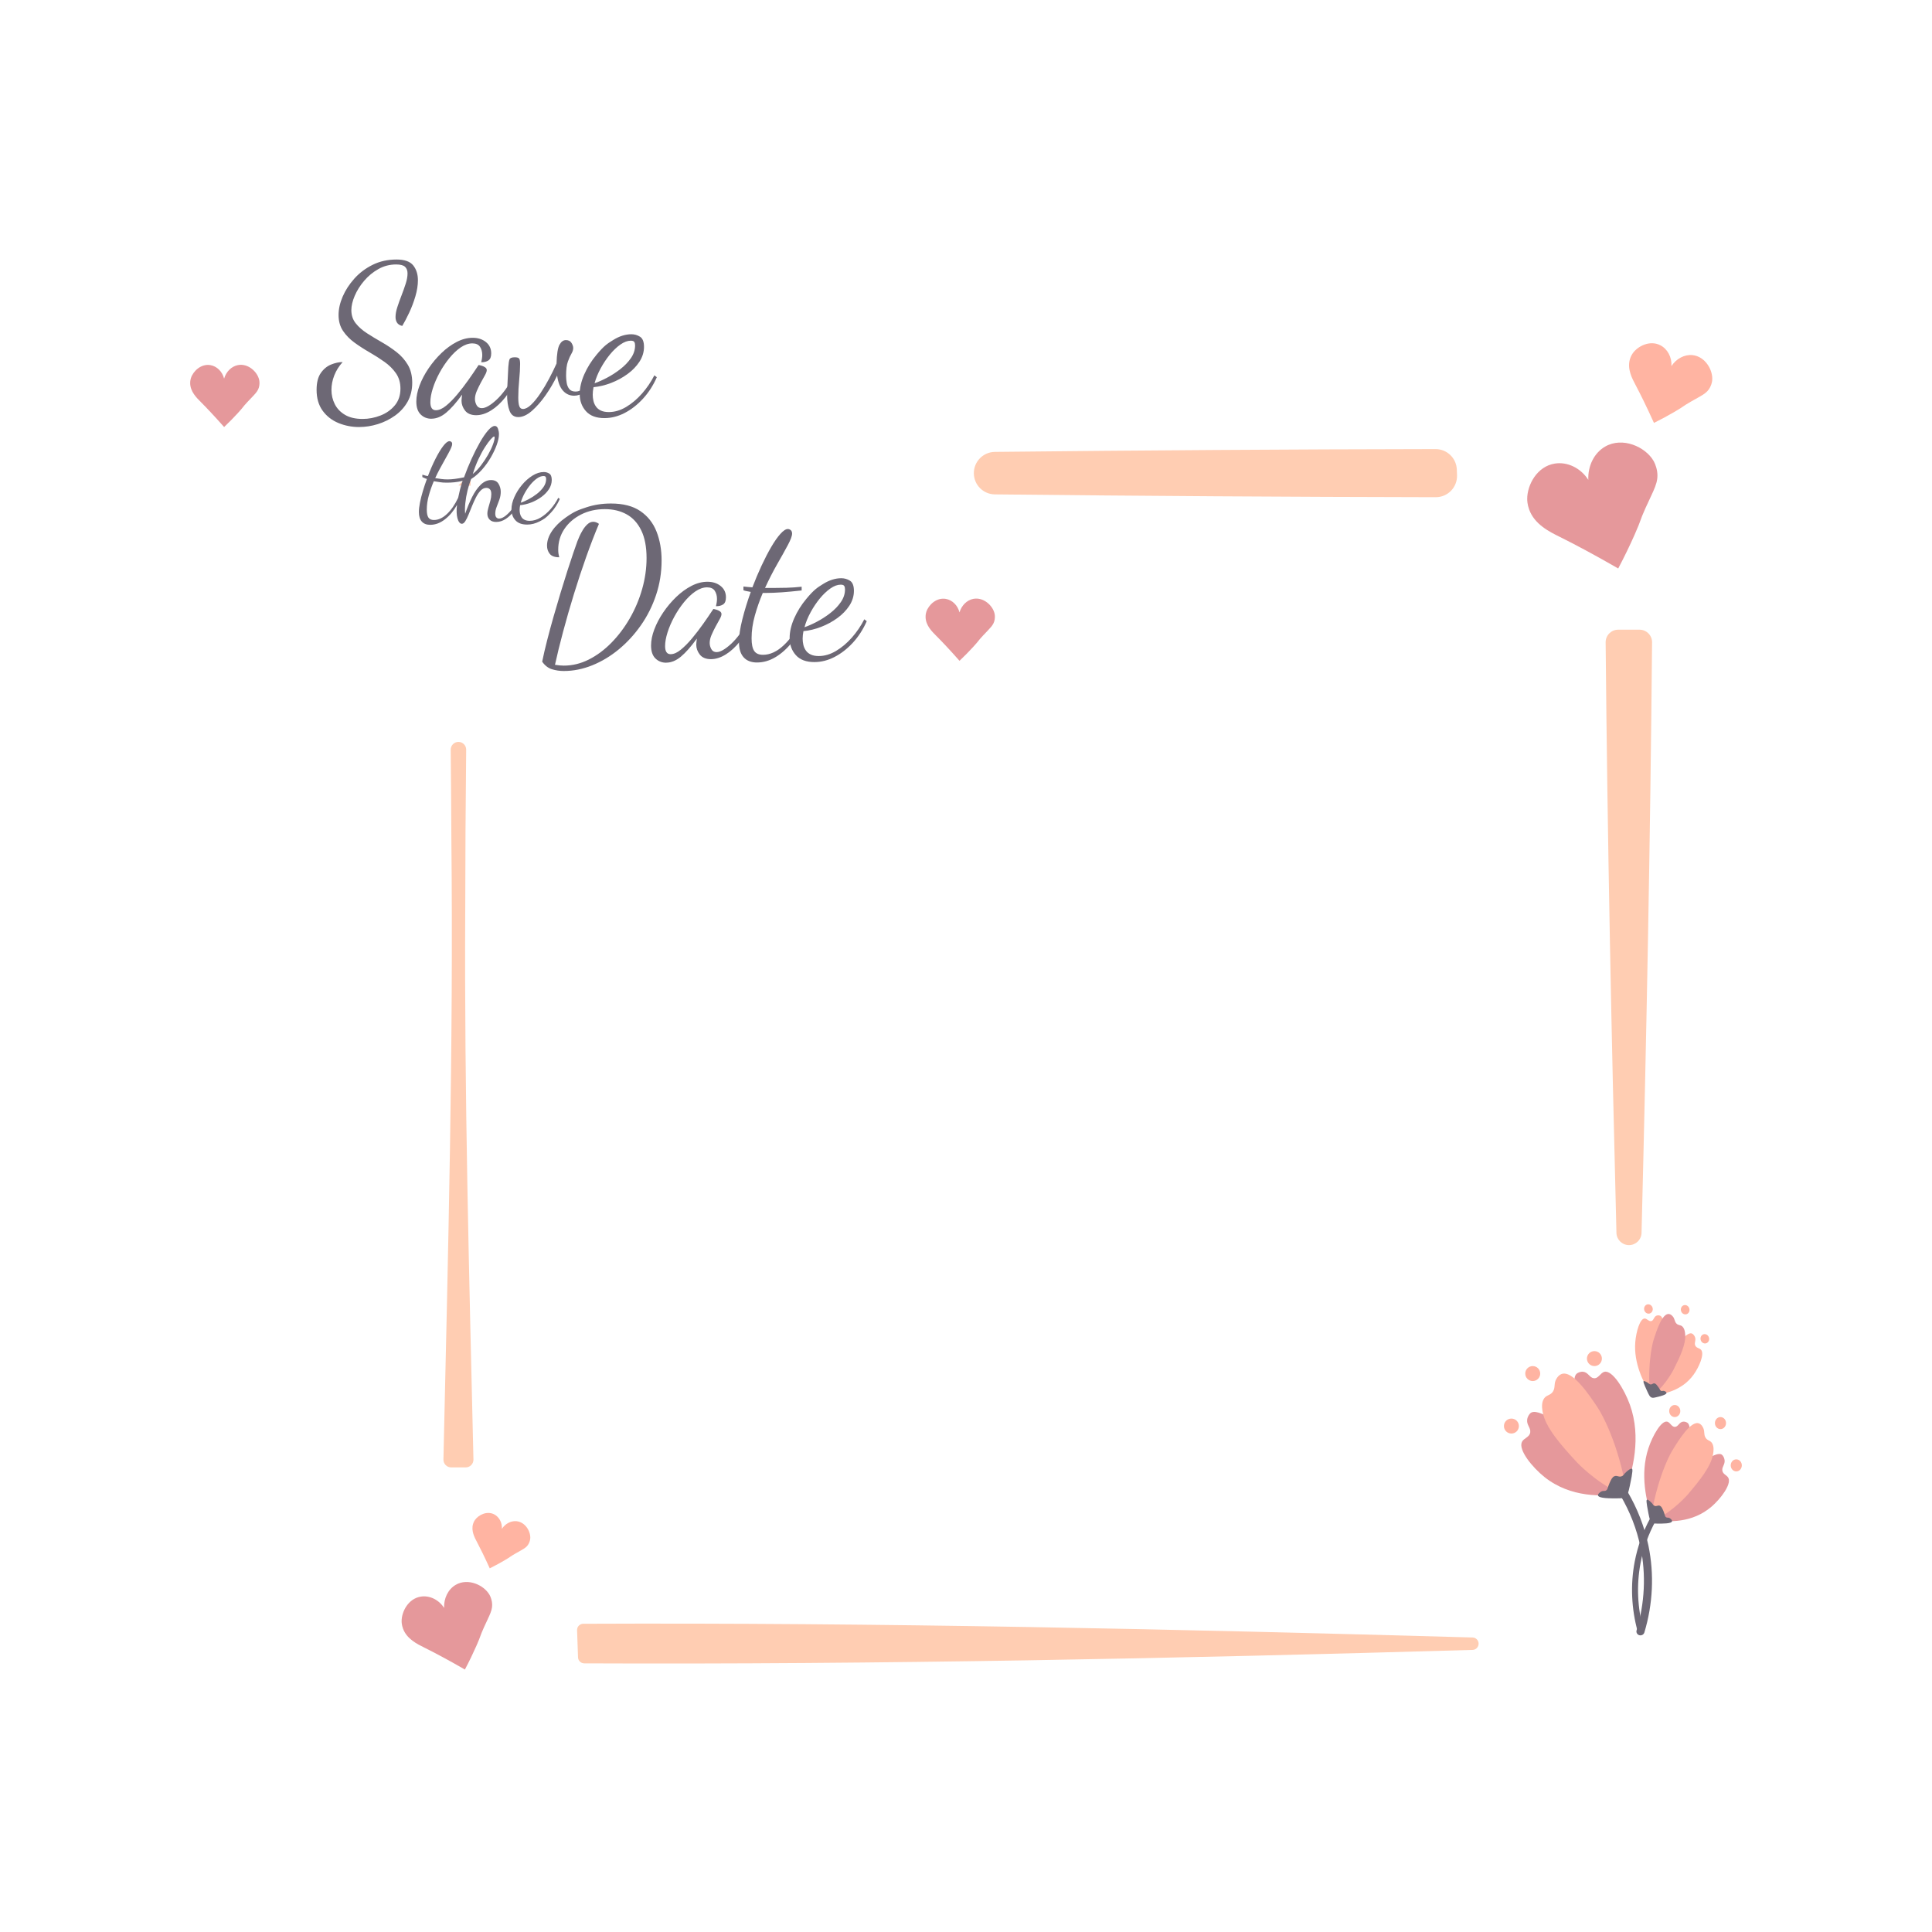
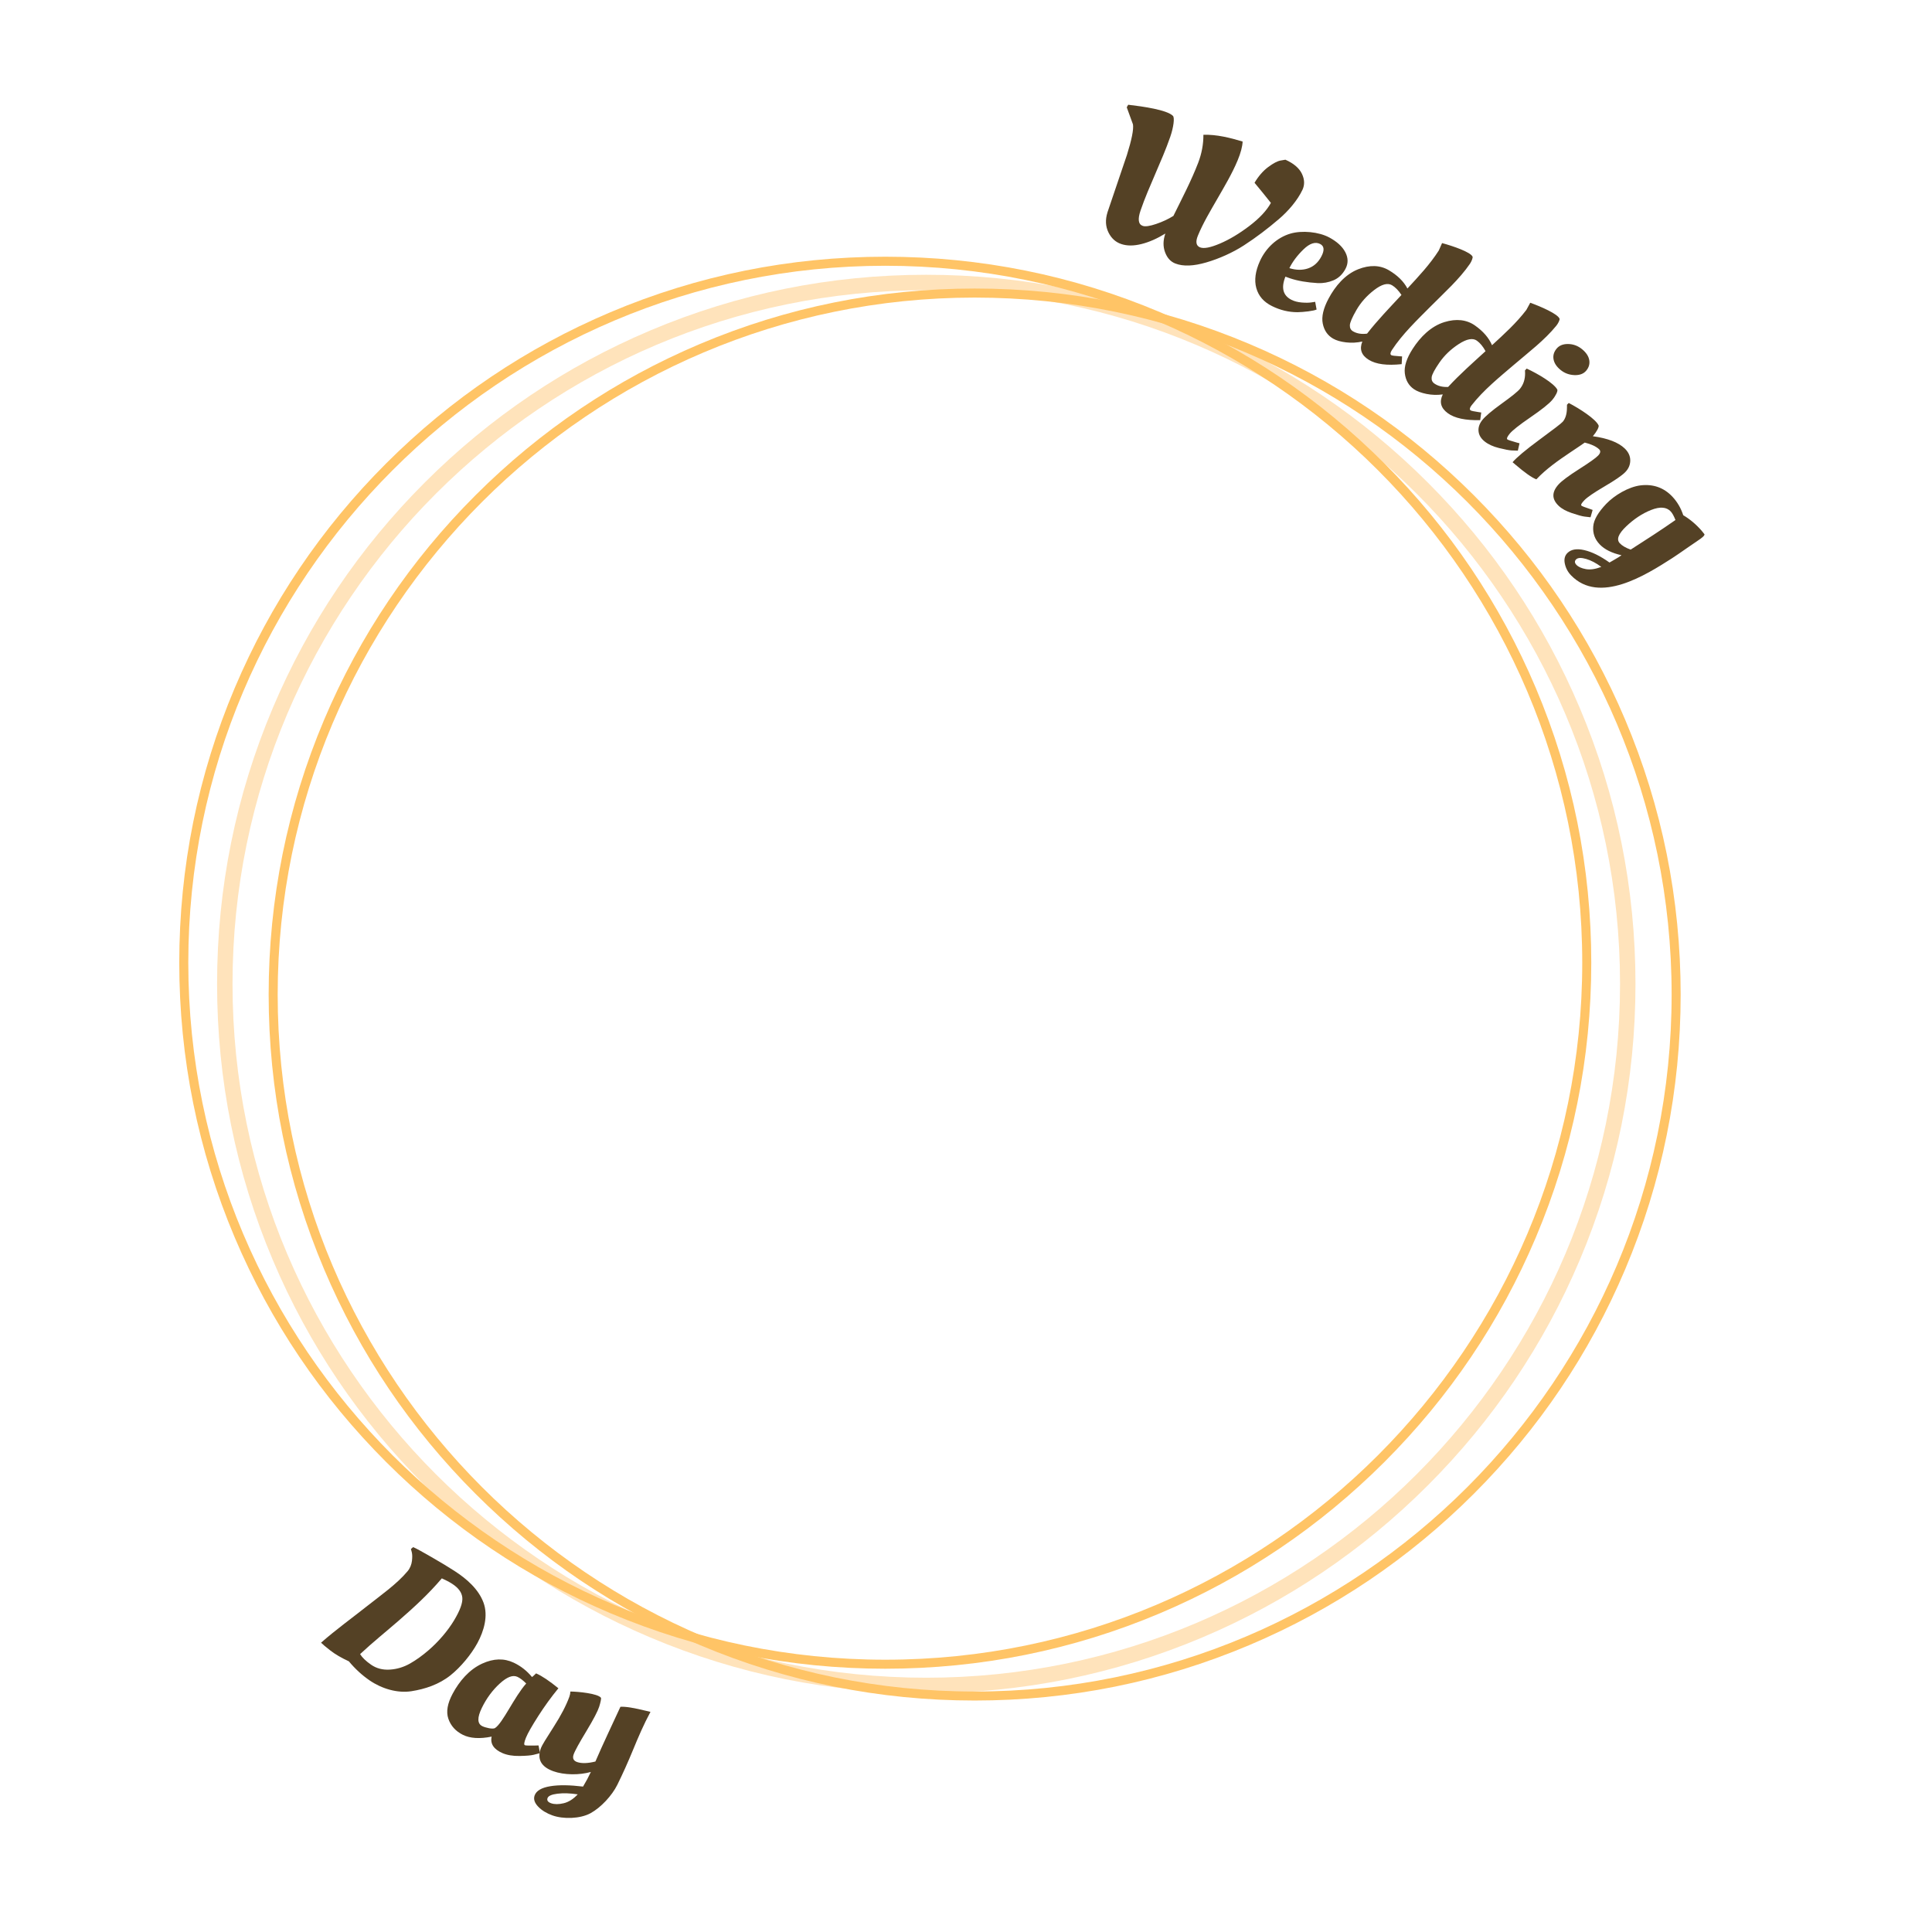
<svg xmlns="http://www.w3.org/2000/svg" viewBox="0 0 1500 1500" width="300" height="300" fill="none">
  <defs>
-     <style>.cls-5wed1{fill:#6d6875}.cls-5wed3{fill:#ffb4a2}.cls-5wed4{fill:#e5989b}</style>
+     <style>.cls-2wed2{fill:#544125}.cls-2wed3{fill:#ffc466}</style>
  </defs>
-   <path d="M355.92 376.93c2.82.07 5.96.14 9.38.21.07-3.26.13-6.53.2-9.79zm889.98-9.58c.02 6.24.07 12.48.1 18.72 6.2 0 12.41 0 18.61-.01l-18.7-18.7Zm-875.39 908.7c-.08-4.92-.17-9.84-.26-14.75-4.78.05-9.56.1-14.34.16l14.6 14.6Zm902.39-787.16h-16.54c-5.42 0-9.8 4.42-9.75 9.84 1.4 152.96 4.51 305.59 8.39 458.47.13 5.24 4.38 9.43 9.62 9.5 5.34.07 9.74-4.16 9.87-9.5 3.85-152.74 6.83-305.76 8.17-458.48.05-5.42-4.33-9.83-9.75-9.83Zm-124.91 787.21a4.817 4.817 0 0 0-4.69-4.76c-230.67-6.49-460.01-11.64-690.46-10.65a4.82 4.82 0 0 0-4.8 4.99l.74 21.08a4.833 4.833 0 0 0 4.8 4.66c229.59.99 460.49-3.81 689.73-10.44a4.826 4.826 0 0 0 4.68-4.88M361.21 708.11c.02-41.81.29-83.88.73-126.02.04-3.32-2.62-6.03-5.93-6.08a6.017 6.017 0 0 0-6.09 6.08c.24 23.16.42 46.26.52 69.23 1.67 160.62-2.53 321.24-6.16 481.82-.08 3.37 2.64 6.15 6.01 6.15h11.28c3.38 0 6.09-2.78 6.01-6.15-3.28-141.66-7.13-283.33-6.38-425.03Zm394.87-340.62c.08 8.98 7.33 16.26 16.31 16.35 114.11 1.22 228.24 1.98 342.33 2.18 9.36.02 16.86-7.76 16.51-17.11l-.16-4.36c-.33-8.87-7.63-15.89-16.5-15.88-114.04.18-228.11.95-342.17 2.18-9.09.1-16.39 7.54-16.31 16.63Z" style="fill:#ffcdb2" />
-   <path d="M278.83 331.55c-5.69 0-11.06-1.05-16.12-3.14-5.06-2.1-9.14-5.29-12.25-9.59s-4.66-9.67-4.66-16.12q0-8.385 3.24-13.05c2.16-3.11 4.82-5.32 7.98-6.61s6.16-1.93 9.01-1.93c-2.84 3.12-5 6.55-6.48 10.31s-2.21 7.52-2.21 11.28c0 3.98.87 7.68 2.61 11.12s4.4 6.2 7.98 8.3 8.11 3.14 13.59 3.14c4.74 0 9.37-.89 13.9-2.66s8.24-4.41 11.14-7.9 4.34-7.82 4.34-12.97c0-4.62-1.16-8.59-3.48-11.93-2.32-3.33-5.29-6.29-8.93-8.86q-5.445-3.87-11.61-7.41c-4.11-2.36-7.98-4.86-11.61-7.49s-6.61-5.67-8.93-9.11-3.48-7.57-3.48-12.41c0-4.51 1.05-9.24 3.16-14.18s5.14-9.61 9.08-14.02c3.95-4.4 8.69-7.98 14.22-10.72s11.72-4.11 18.56-4.11q9.315 0 12.96 4.59 3.63 4.59 3.63 11.52c0 3.87-.66 8.03-1.97 12.49-1.32 4.46-2.92 8.7-4.82 12.73q-2.85 6.045-5.37 10.23c-1.9-.43-3.24-1.26-4.03-2.5-.79-1.23-1.19-2.71-1.19-4.43 0-2.26.47-4.83 1.42-7.74q1.425-4.35 3.24-9.03c1.21-3.11 2.29-6.15 3.24-9.11.95-2.95 1.42-5.61 1.42-7.98 0-2.15-.63-3.84-1.9-5.08-1.26-1.23-3.58-1.85-6.95-1.85-4.95 0-9.53 1.18-13.75 3.55-4.21 2.36-7.9 5.4-11.06 9.11s-5.61 7.6-7.35 11.68-2.61 7.79-2.61 11.12c0 3.98 1.13 7.39 3.4 10.23 2.26 2.85 5.19 5.43 8.77 7.74q5.37 3.465 11.46 6.93a96 96 0 0 1 11.46 7.66c3.58 2.8 6.5 6.1 8.77 9.91 2.26 3.81 3.4 8.46 3.4 13.94s-1.21 10.5-3.63 14.75-5.66 7.82-9.72 10.72-8.51 5.1-13.35 6.61c-4.85 1.5-9.69 2.26-14.54 2.26Zm56.09-6.44c-3.27 0-6.03-1.1-8.29-3.3s-3.4-5.56-3.4-10.07c0-3.87.84-8.03 2.53-12.49 1.68-4.46 4-8.86 6.95-13.22 2.95-4.35 6.29-8.32 10.03-11.93 3.74-3.6 7.69-6.47 11.85-8.62s8.29-3.22 12.4-3.22 7.53 1.1 10.27 3.3 4.11 5.13 4.11 8.78c0 2.69-.71 4.51-2.13 5.48s-3.29 1.45-5.61 1.45c.21-.86.4-1.8.55-2.82q.24-1.53.24-2.82c0-2.47-.58-4.59-1.74-6.37-1.16-1.77-3.16-2.66-6-2.66s-5.95 1.05-9.01 3.14c-3.06 2.1-6 4.89-8.85 8.38a73 73 0 0 0-7.58 11.36c-2.21 4.08-3.95 8.11-5.21 12.09s-1.9 7.52-1.9 10.64c0 4.19 1.42 6.29 4.27 6.29 2.42 0 5.06-1.15 7.9-3.46s5.77-5.26 8.77-8.86 5.87-7.33 8.61-11.2 5.16-7.41 7.27-10.64c.42-.64.68-.97.79-.97.63.11 1.45.32 2.45.64q1.5.48 2.61 1.29t1.11 2.1c0 .97-.47 2.28-1.42 3.95s-2 3.57-3.16 5.72a83 83 0 0 0-3.16 6.53c-.95 2.2-1.42 4.27-1.42 6.2 0 1.61.42 3.2 1.26 4.75q1.26 2.34 4.11 2.34c2.84 0 6.58-2.12 11.22-6.37 4.63-4.24 9.32-10.61 14.06-19.1l1.58 1.61c-2.21 5.8-5.06 10.91-8.53 15.31-3.48 4.41-7.19 7.84-11.14 10.31s-7.82 3.71-11.61 3.71-6.77-1.18-8.61-3.55c-1.84-2.36-2.77-4.94-2.77-7.74 0-.64.05-1.37.16-2.18.1-.81.21-1.64.32-2.5-4.53 6.23-8.67 10.91-12.4 14.02-3.74 3.11-7.56 4.67-11.46 4.67Z" class="cls-5wed1" />
-   <path d="M402.38 323.82c-3.27 0-5.53-1.64-6.79-4.92s-1.9-7.55-1.9-12.81c0-.21.05-1.91.16-5.08.1-3.17.37-8.51.79-16.04.21-2.9.53-4.89.95-5.96s1.79-1.61 4.11-1.61c1.79 0 2.92.35 3.4 1.05.47.7.71 2.07.71 4.11 0 3.55-.24 7.71-.71 12.49s-.71 9.27-.71 13.46c0 3.12.26 5.4.79 6.85s1.47 2.18 2.84 2.18c1.9 0 4-1.1 6.32-3.3q3.48-3.3 7.11-8.7t6.87-11.52c2.16-4.08 4.08-8 5.77-11.76.21-7.31.97-12.17 2.29-14.58 1.32-2.42 2.97-3.63 4.98-3.63s3.45.73 4.34 2.18 1.34 2.77 1.34 3.95c0 1.4-.45 2.85-1.34 4.35-.9 1.51-1.82 3.55-2.77 6.12-.95 2.58-1.42 6.29-1.42 11.12 0 1.72.16 3.55.47 5.48s1 3.55 2.05 4.83c1.05 1.29 2.69 1.93 4.9 1.93s4.34-.89 6.4-2.66c2.05-1.77 4.08-4.86 6.08-9.27l2.05 1.61c-2.32 5.37-4.87 8.97-7.66 10.8s-5.45 2.74-7.98 2.74c-3.48 0-6.37-1.29-8.69-3.87s-3.85-6.5-4.58-11.76a108.4 108.4 0 0 1-8.93 15.23c-3.42 4.89-6.98 8.94-10.67 12.17q-5.535 4.83-10.59 4.83Z" class="cls-5wed1" />
-   <path d="M469.37 324.62q-9.645 0-14.46-5.4c-3.21-3.6-4.82-8.03-4.82-13.3 0-4.83 1.19-9.94 3.55-15.31q3.555-8.055 9.48-15.15c5.925-7.095 8.29-8.57 13.03-11.52s9.43-4.43 14.06-4.43c2.42 0 4.66.64 6.71 1.93s3.08 3.92 3.08 7.9-1.19 7.92-3.55 11.52c-2.37 3.6-5.48 6.8-9.32 9.59-3.85 2.8-8.06 5.08-12.64 6.85s-9.14 2.88-13.67 3.3c-.21 1.08-.37 2.1-.47 3.06-.11.97-.16 1.88-.16 2.74 0 1.61.18 3.22.55 4.83s1.03 3.09 1.98 4.43 2.24 2.39 3.87 3.14 3.66 1.13 6.08 1.13c4.53 0 9.01-1.32 13.43-3.95s8.53-6.1 12.32-10.39c3.79-4.3 7-9.03 9.64-14.18l1.9 1.45c-2.84 6.45-6.45 12.03-10.82 16.76q-6.555 7.095-14.22 11.04c-5.11 2.63-10.3 3.95-15.56 3.95Zm-7.74-27.07c2.84-.97 6.06-2.39 9.64-4.27q5.37-2.82 10.35-6.69c3.32-2.58 6.06-5.42 8.22-8.54 2.16-3.11 3.24-6.39 3.24-9.83 0-1.18-.21-2.1-.63-2.74s-1.32-.97-2.69-.97c-2.53 0-5.21.99-8.06 2.98-2.84 1.99-5.58 4.59-8.22 7.82-2.63 3.22-5 6.77-7.11 10.64s-3.69 7.74-4.74 11.6m-23.78 223.42c-3.27 0-6.37-.46-9.32-1.37s-5.48-2.88-7.58-5.88q1.575-7.74 3.87-16.68c1.53-5.96 3.18-12.09 4.98-18.37 1.79-6.29 3.61-12.46 5.45-18.53a1201 1201 0 0 1 5.29-17c1.68-5.26 3.21-9.88 4.58-13.86 1.37-3.97 2.42-6.98 3.16-9.02.32-.86.84-2.12 1.58-3.79.74-1.66 1.63-3.36 2.69-5.08 1.05-1.72 2.26-3.2 3.63-4.43s2.84-1.85 4.42-1.85c1.47 0 2.95.54 4.42 1.61-3.27 7.74-6.56 16.28-9.88 25.62-3.32 9.35-6.51 18.99-9.56 28.93-3.06 9.94-5.85 19.64-8.37 29.09-2.53 9.46-4.64 18.05-6.32 25.79 1.47.21 2.71.38 3.71.48 1 .11 2.03.16 3.08.16 6.74 0 13.24-1.59 19.51-4.75 6.27-3.17 12.11-7.52 17.54-13.05 5.42-5.53 10.19-11.87 14.3-19.02 4.11-7.14 7.29-14.72 9.56-22.72 2.26-8 3.4-15.98 3.4-23.93q0-13.05-4.11-21.51c-2.74-5.64-6.53-9.8-11.38-12.49-4.85-2.68-10.48-4.03-16.91-4.03-6.85 0-13.01 1.4-18.49 4.19-5.48 2.8-9.8 6.55-12.96 11.28s-4.74 10.05-4.74 15.95c0 1.29.08 2.42.24 3.38.16.97.34 1.83.55 2.58-3.48 0-5.93-.89-7.35-2.66s-2.13-3.89-2.13-6.37c0-3.76 1.29-7.55 3.87-11.36q3.87-5.715 10.74-10.56c6.87-4.845 9.88-5.83 15.88-7.82s12.38-2.98 19.12-2.98q14.22 0 22.83 5.88c5.74 3.92 9.93 9.21 12.56 15.87s3.95 14.13 3.95 22.4c0 9.35-1.42 18.29-4.27 26.83-2.84 8.54-6.77 16.39-11.77 23.53-5 7.15-10.72 13.38-17.14 18.69-6.43 5.32-13.3 9.45-20.62 12.41-7.32 2.95-14.67 4.43-22.04 4.43Zm79.32-6.45c-3.27 0-6.03-1.1-8.29-3.3s-3.4-5.56-3.4-10.07c0-3.87.84-8.03 2.53-12.49 1.68-4.46 4-8.86 6.95-13.22 2.95-4.35 6.29-8.32 10.03-11.93 3.74-3.6 7.69-6.47 11.85-8.62s8.29-3.22 12.4-3.22 7.53 1.1 10.27 3.3 4.11 5.13 4.11 8.78c0 2.69-.71 4.51-2.13 5.48s-3.29 1.45-5.61 1.45c.21-.86.4-1.8.55-2.82q.24-1.53.24-2.82c0-2.47-.58-4.59-1.74-6.37-1.16-1.77-3.16-2.66-6-2.66s-5.95 1.05-9.01 3.14-6 4.89-8.85 8.38a73 73 0 0 0-7.58 11.36c-2.21 4.08-3.95 8.11-5.21 12.09s-1.9 7.52-1.9 10.64c0 4.19 1.42 6.29 4.27 6.29 2.42 0 5.06-1.15 7.9-3.46s5.77-5.26 8.77-8.86 5.87-7.33 8.61-11.2 5.16-7.41 7.27-10.64c.42-.64.68-.97.79-.97.63.11 1.45.32 2.45.64q1.5.48 2.61 1.29t1.11 2.1c0 .97-.47 2.28-1.42 3.95s-2 3.57-3.16 5.72a83 83 0 0 0-3.16 6.53c-.95 2.2-1.42 4.27-1.42 6.2 0 1.61.42 3.2 1.26 4.75q1.26 2.34 4.11 2.34c2.84 0 6.58-2.12 11.22-6.37 4.63-4.24 9.32-10.61 14.06-19.1l1.58 1.61c-2.21 5.8-5.06 10.91-8.53 15.31-3.48 4.41-7.19 7.84-11.14 10.31s-7.82 3.71-11.61 3.71-6.77-1.18-8.61-3.55c-1.84-2.36-2.77-4.94-2.77-7.74 0-.64.05-1.37.16-2.18.1-.81.21-1.64.32-2.5-4.53 6.23-8.67 10.91-12.4 14.02-3.74 3.11-7.56 4.67-11.46 4.67Z" class="cls-5wed1" />
-   <path d="M587.79 514.36c-4.53 0-8.01-1.34-10.43-4.03s-3.63-6.66-3.63-11.93q0-7.095 2.61-17.49c1.74-6.93 3.92-14.05 6.56-21.35-1.05-.21-2.05-.4-3-.56s-1.84-.4-2.69-.73v-2.9c.84.11 1.84.22 3 .32 1.16.11 2.47.22 3.95.32 2.21-5.8 4.58-11.41 7.11-16.84 2.53-5.42 5.03-10.26 7.51-14.5 2.47-4.24 4.84-7.63 7.11-10.15 2.26-2.52 4.19-3.79 5.77-3.79.84 0 1.6.3 2.29.89.68.59 1.03 1.48 1.03 2.66 0 1.83-1.11 4.81-3.32 8.94-2.21 4.14-4.95 9.05-8.22 14.75s-6.43 11.87-9.48 18.53h5.85c3.48 0 7.13-.05 10.98-.16q5.76-.165 11.61-.81v2.9c-5.79.64-10.98 1.13-15.56 1.45s-8.67.48-12.25.48h-2.37c-2.42 5.7-4.48 11.55-6.16 17.57-1.69 6.02-2.53 11.87-2.53 17.57 0 4.62.68 7.92 2.05 9.91s3.63 2.98 6.79 2.98c5.48 0 10.85-2.47 16.12-7.41s9.9-11.66 13.9-20.15l2.05 1.61c-2.53 6.02-5.72 11.44-9.56 16.28-3.85 4.83-8.08 8.65-12.72 11.44s-9.43 4.19-14.38 4.19Z" class="cls-5wed1" />
-   <path d="M632.35 514.04q-9.645 0-14.46-5.4c-3.21-3.6-4.82-8.03-4.82-13.3 0-4.83 1.19-9.94 3.55-15.31q3.555-8.055 9.48-15.15c5.925-7.095 8.29-8.57 13.03-11.52s9.43-4.43 14.06-4.43c2.42 0 4.66.64 6.71 1.93s3.08 3.92 3.08 7.9-1.19 7.92-3.55 11.52c-2.37 3.6-5.48 6.8-9.32 9.59-3.85 2.8-8.06 5.08-12.64 6.85s-9.14 2.88-13.67 3.3c-.21 1.08-.37 2.1-.47 3.06-.11.97-.16 1.88-.16 2.74 0 1.61.18 3.22.55 4.83s1.03 3.09 1.98 4.43 2.24 2.39 3.87 3.14 3.66 1.13 6.08 1.13c4.53 0 9.01-1.32 13.43-3.95s8.53-6.1 12.32-10.39c3.79-4.3 7-9.03 9.64-14.18l1.9 1.45c-2.84 6.45-6.45 12.03-10.82 16.76q-6.555 7.095-14.22 11.04c-5.11 2.63-10.3 3.95-15.56 3.95Zm-7.74-27.07c2.84-.97 6.06-2.39 9.64-4.27q5.37-2.82 10.35-6.69c3.32-2.58 6.06-5.42 8.22-8.54 2.16-3.11 3.24-6.39 3.24-9.83 0-1.18-.21-2.1-.63-2.74s-1.32-.97-2.69-.97c-2.53 0-5.21.99-8.06 2.98-2.84 1.99-5.58 4.59-8.22 7.82-2.63 3.22-5 6.77-7.11 10.64s-3.69 7.74-4.74 11.6m-290.58-79.5c-2.84 0-5.02-.84-6.53-2.52q-2.28-2.52-2.28-7.47c0-2.02.28-4.44.84-7.27s1.32-5.84 2.28-9.04 2-6.31 3.12-9.34c-.66-.13-1.29-.35-1.88-.66-.59-.3-1.16-.56-1.68-.76v-1.82c.53.07 1.15.24 1.88.5.73.27 1.55.44 2.47.5 1.85-4.85 3.81-9.32 5.89-13.43s4.07-7.4 5.99-9.9c1.91-2.49 3.53-3.74 4.85-3.74.53 0 1.01.19 1.44.56s.64.93.64 1.67c0 .67-.26 1.63-.79 2.88s-1.25 2.71-2.18 4.39-1.95 3.53-3.07 5.55-2.31 4.17-3.56 6.46-2.44 4.68-3.56 7.17c1.65.27 3.25.5 4.8.71q2.325.3 4.8.3c1.78 0 3.7-.13 5.74-.4s4.39-.67 7.03-1.21c1.72-4.78 3.65-9.53 5.79-14.24s4.32-9 6.53-12.88c2.21-3.87 4.32-6.97 6.34-9.29 2.01-2.32 3.75-3.48 5.2-3.48 1.19 0 2.03.72 2.52 2.17s.74 2.84.74 4.19c0 2.36-.58 5.13-1.73 8.33-1.16 3.2-2.72 6.5-4.7 9.9a58.4 58.4 0 0 1-6.88 9.49c-2.61 2.93-5.36 5.3-8.27 7.12-1.06 2.56-2 5.52-2.82 8.89a72 72 0 0 0-1.73 9.95c-.33 3.27-.36 5.98-.1 8.13 1.58-4.65 3.37-8.95 5.35-12.93 1.98-3.97 4.21-7.17 6.68-9.59 2.48-2.42 5.16-3.64 8.07-3.64q4.065 0 5.79 2.88c1.15 1.92 1.73 3.99 1.73 6.21 0 2.09-.35 4.11-1.04 6.06s-1.4 3.84-2.13 5.66-1.09 3.57-1.09 5.25c0 1.35.28 2.32.84 2.93s1.27.91 2.13.91q2.28 0 5.1-2.22c1.88-1.48 3.74-3.45 5.59-5.91s3.43-5.13 4.75-8.03l1.29 1.21c-1.39 3.3-3.07 6.28-5.05 8.94s-4.16 4.76-6.53 6.31-4.85 2.32-7.42 2.32c-2.24 0-3.94-.61-5.1-1.82s-1.73-2.73-1.73-4.54c0-1.41.26-2.99.79-4.75.53-1.75 1.04-3.53 1.53-5.35.5-1.82.74-3.53.74-5.15 0-1.75-.36-2.99-1.09-3.74q-1.095-1.11-2.67-1.11c-1.65 0-3.14.67-4.46 2.02s-2.52 3.08-3.61 5.2a84 84 0 0 0-3.07 6.72c-.96 2.36-1.87 4.59-2.72 6.72-.86 2.12-1.72 3.85-2.57 5.2-.86 1.35-1.75 2.02-2.67 2.02q-1.095 0-1.98-1.11c-.59-.74-1.07-1.78-1.44-3.13-.36-1.35-.58-2.91-.64-4.7-.07-1.78.03-3.69.3-5.71-2.51 4.51-5.59 8.21-9.26 11.11-3.66 2.89-7.51 4.34-11.53 4.34Zm2.87-3.74c3.43 0 6.8-1.55 10.1-4.65s6.2-7.3 8.71-12.62q.69-3.33 1.44-6.36c.49-2.02 1.17-4.27 2.03-6.77q-3.36.81-6.39 1.11-3.015.3-5.79.3c-2.775 0-3.6-.12-5.25-.35-1.65-.24-3.3-.49-4.95-.76a89 89 0 0 0-3.86 11.01c-1.06 3.77-1.58 7.44-1.58 11.01q0 4.35 1.29 6.21c.86 1.24 2.28 1.87 4.26 1.87Zm30.19-35.75c2.31-1.88 4.47-4.16 6.48-6.82s3.81-5.39 5.4-8.18c1.58-2.79 2.82-5.39 3.71-7.78s1.34-4.22 1.34-5.5c0-.54-.13-.81-.4-.81q-.69 0-2.67 2.22c-1.32 1.48-2.82 3.53-4.5 6.16s-3.35 5.71-5 9.24-3.1 7.36-4.36 11.46Z" class="cls-5wed1" />
-   <path d="M409.17 407.27c-4.03 0-7.05-1.13-9.06-3.38s-3.02-5.03-3.02-8.33c0-3.03.74-6.23 2.23-9.59 1.49-3.37 3.47-6.53 5.94-9.49s5.2-5.37 8.17-7.22 5.91-2.78 8.81-2.78c1.52 0 2.92.4 4.21 1.21s1.93 2.46 1.93 4.95-.74 4.97-2.23 7.22c-1.48 2.26-3.43 4.26-5.84 6.01a34.7 34.7 0 0 1-7.92 4.29c-2.87 1.11-5.73 1.8-8.56 2.07q-.195 1.005-.3 1.92c-.07.61-.1 1.18-.1 1.72 0 1.01.11 2.02.35 3.03.23 1.01.64 1.94 1.24 2.78.59.84 1.4 1.5 2.43 1.97 1.02.47 2.29.71 3.81.71 2.84 0 5.64-.83 8.42-2.47 2.77-1.65 5.35-3.82 7.72-6.51 2.38-2.69 4.39-5.66 6.04-8.89l1.19.91q-2.67 6.06-6.78 10.5c-4.11 4.44-5.71 5.27-8.91 6.92s-6.45 2.47-9.75 2.47Zm-4.85-16.96c1.78-.61 3.79-1.5 6.04-2.68 2.24-1.18 4.41-2.57 6.48-4.19 2.08-1.62 3.79-3.4 5.15-5.35 1.35-1.95 2.03-4 2.03-6.16 0-.74-.13-1.31-.4-1.72-.26-.4-.83-.61-1.68-.61-1.58 0-3.27.62-5.05 1.87s-3.5 2.88-5.15 4.9a43 43 0 0 0-4.46 6.66c-1.32 2.42-2.31 4.85-2.97 7.27Zm869.33 879.39c1.36 0 2.61-.86 3.01-2.18 6.65-22.03 7.76-45.32 3.2-67.36-3.05-14.78-8.58-29.01-16.42-42.3-.86-1.46-2.77-1.96-4.28-1.13s-2.03 2.68-1.17 4.14c7.51 12.72 12.8 26.34 15.72 40.48 4.35 21.09 3.29 43.38-3.07 64.47-.48 1.61.47 3.29 2.13 3.76.29.08.59.12.88.12" class="cls-5wed1" />
-   <path d="M1260.72 1159.36c.46-.2.98-.76 1.28-2.29 5.42-14.57 12.64-41.06 3.42-66.53-4.37-12.08-13.52-26.9-19.71-25.48-3.15.72-4.69 5.47-8.35 4.98-3.3-.44-4.27-4.61-8.26-5.01-2.24-.23-4.15.87-4.8 1.36-6 4.61 2.82 29.85 5.17 36.38 9.91 27.49 26.25 58.81 31.24 56.6Z" class="cls-5wed4" />
-   <path d="M1261.32 1159.08c-.3.44-.92.85-2.35.78-14.26 2.09-39.52 3.11-59.76-13.03-9.6-7.65-20.43-21.05-17.63-27.24 1.43-3.16 6.02-3.6 6.5-7.59.44-3.61-3.01-5.67-2.37-10 .36-2.43 1.81-4.18 2.41-4.74 5.58-5.2 25.72 10.45 30.91 14.58 21.86 17.37 45.5 42.51 42.29 47.24" class="cls-5wed4" />
-   <path d="M1261.59 1159.78c-1.13.94-3.06.16-4.17-.37-19.18-9.11-33.02-23.99-33.02-23.99-13.14-14.13-24.63-27.51-26.67-39.11-.42-2.39-1.26-7.19 1.14-10.63 1.93-2.75 4.89-2.2 6.86-5.33 2.09-3.34.37-6.27 2.81-10.08.8-1.32 2.03-2.83 3.84-3.49 8.64-3.15 21.54 16.28 28.38 26.58 0 0 13.87 20.89 21.4 60.57.33 1.76.78 4.75-.56 5.86Z" class="cls-5wed3" />
-   <path d="M1267.04 1140.36c-.85-.5-2.44.81-4.05 2.13-2.34 1.93-2.18 2.87-3.68 3.58-2.46 1.17-3.78-.96-6.07.15-1.56.76-2.32 2.42-3.59 5.2-1.56 3.41-1.29 4.92-2.73 5.78-1.26.75-2.04-.06-3.72.82-1.05.55-2.68 1.87-2.53 2.96.35 2.46 9.76 2.38 15.78 2.32 2.81-.02 4.27-.17 5.65-1.27 1.6-1.27 2.13-3.06 3.31-8.54 2.56-11.87 2.1-12.84 1.62-13.13Z" class="cls-5wed1" />
-   <circle cx="1173.46" cy="1107.19" r="5.81" class="cls-5wed3" />
-   <circle cx="1190.01" cy="1066.43" r="5.81" class="cls-5wed3" />
-   <circle cx="1237.9" cy="1054.81" r="5.81" class="cls-5wed3" />
-   <path d="M1273.76 1268.62c-1.01 0-1.94-.69-2.23-1.76-4.93-17.74-5.75-36.51-2.38-54.26 2.26-11.91 6.36-23.37 12.18-34.07.64-1.17 2.06-1.58 3.17-.91s1.5 2.16.87 3.33a111.8 111.8 0 0 0-11.65 32.61c-3.23 16.98-2.44 34.94 2.28 51.94.36 1.29-.35 2.65-1.58 3.03-.22.07-.44.1-.65.1Z" class="cls-5wed1" />
-   <path d="M1283.35 1179.74c-.34-.16-.73-.61-.95-1.85-4.02-11.74-9.37-33.08-2.54-53.59 3.24-9.73 10.03-21.67 14.61-20.52 2.34.58 3.48 4.4 6.19 4.01 2.45-.35 3.16-3.71 6.13-4.04 1.66-.18 3.08.7 3.56 1.1 4.45 3.71-2.09 24.04-3.84 29.3-7.35 22.15-19.46 47.37-23.16 45.59" class="cls-5wed4" />
-   <path d="M1282.9 1179.51c.22.35.68.68 1.74.63 10.57 1.69 29.3 2.5 44.31-10.49 7.12-6.17 15.15-16.95 13.07-21.94-1.06-2.54-4.46-2.9-4.82-6.12-.32-2.9 2.23-4.57 1.76-8.06-.27-1.96-1.34-3.37-1.79-3.82-4.14-4.19-19.07 8.42-22.92 11.74-16.21 14-33.73 34.24-31.35 38.05Z" class="cls-5wed4" />
-   <path d="M1282.7 1180.07c.84.76 2.27.13 3.09-.3 14.22-7.34 24.48-19.33 24.48-19.33 9.74-11.38 18.26-22.16 19.77-31.5.31-1.92.94-5.79-.85-8.56-1.43-2.22-3.63-1.77-5.08-4.29-1.55-2.69-.28-5.05-2.08-8.12-.59-1.06-1.5-2.28-2.85-2.81-6.41-2.54-15.97 13.11-21.04 21.41 0 0-10.28 16.83-15.87 48.79-.25 1.42-.58 3.82.42 4.72Z" class="cls-5wed3" />
-   <path d="M1278.66 1164.43c.63-.4 1.81.65 3 1.71 1.74 1.55 1.62 2.31 2.72 2.89 1.82.94 2.81-.77 4.5.12 1.16.61 1.72 1.95 2.66 4.19 1.16 2.75.95 3.96 2.02 4.66.93.61 1.52-.05 2.76.66.78.44 1.99 1.51 1.87 2.38-.26 1.98-7.24 1.91-11.7 1.87-2.08-.02-3.17-.14-4.19-1.02-1.19-1.02-1.58-2.46-2.46-6.88-1.9-9.56-1.56-10.35-1.2-10.57Z" class="cls-5wed1" />
-   <ellipse cx="1348.04" cy="1137.71" class="cls-5wed3" rx="4.31" ry="4.68" />
-   <ellipse cx="1335.77" cy="1104.88" class="cls-5wed3" rx="4.31" ry="4.68" />
-   <ellipse cx="1300.27" cy="1095.52" class="cls-5wed3" rx="4.31" ry="4.68" />
-   <path d="M1282.4 1083.1c-.29-.06-.66-.33-1.05-1.22-5.18-8.13-13.12-23.27-11.71-40.02.67-7.94 3.61-18.2 7.29-18.17 1.87.01 3.43 2.69 5.41 1.9 1.78-.72 1.71-3.38 3.89-4.17 1.22-.44 2.45-.04 2.89.18 4.04 1.99 2.81 18.54 2.46 22.83-1.51 18.07-6.05 39.34-9.17 38.67Z" class="cls-5wed3" />
-   <path d="M1282.02 1083.01c.23.23.64.39 1.43.16 8.29-.66 22.59-3.46 31.55-16.02 4.25-5.96 8.34-15.57 5.86-18.96-1.26-1.73-3.9-1.38-4.76-3.74-.77-2.14.85-3.86-.14-6.41-.56-1.43-1.63-2.3-2.05-2.56-3.89-2.41-12.87 9.84-15.17 13.06-9.69 13.53-19.23 32.03-16.73 34.47Z" class="cls-5wed3" />
-   <path d="M1281.97 1083.47c.77.42 1.74-.32 2.28-.79 9.4-8.14 14.96-19.07 14.96-19.07 5.28-10.38 9.74-20.07 9.18-27.41-.12-1.51-.35-4.55-2.2-6.31-1.49-1.41-3.06-.67-4.62-2.32-1.66-1.75-1.13-3.76-3.06-5.76-.64-.69-1.55-1.45-2.67-1.61-5.3-.75-9.67 12.82-11.98 20.01 0 0-4.69 14.59-3.07 39.75.07 1.12.26 2.99 1.18 3.49Z" class="cls-5wed4" />
-   <path d="M1276.06 1072.39c.4-.42 1.49.16 2.58.75 1.6.86 1.64 1.45 2.59 1.68 1.55.38 1.98-1.09 3.42-.73.99.25 1.66 1.16 2.78 2.68 1.38 1.87 1.44 2.82 2.38 3.15.82.29 1.14-.31 2.2 0 .67.19 1.78.78 1.85 1.46.16 1.54-5.12 2.77-8.49 3.55-1.57.36-2.42.47-3.35 0-1.09-.56-1.64-1.57-3.11-4.75-3.18-6.87-3.07-7.53-2.84-7.77Z" class="cls-5wed1" />
-   <ellipse cx="1323.58" cy="1039.53" class="cls-5wed3" rx="3.35" ry="3.64" transform="rotate(-13.6 1323.197 1039.291)" />
-   <ellipse cx="1308.32" cy="1016.97" class="cls-5wed3" rx="3.35" ry="3.64" transform="rotate(-13.6 1307.9 1016.714)" />
-   <ellipse cx="1279.79" cy="1016.39" class="cls-5wed3" rx="3.35" ry="3.64" transform="rotate(-13.6 1279.387 1016.163)" />
-   <path d="M201.24 295.02c-1.34-6.33-8.66-13.15-16.59-11.55-5.01 1.01-9.09 5.15-10.66 10.5-1.37-5.47-5.58-9.64-10.66-10.5-7.18-1.22-13.3 4.62-15.06 9.95-.17.52-.65 2.07-.61 4.17.11 6.5 4.97 11.24 8.21 14.49 4.63 4.65 10.5 10.83 18.13 19.47 4.07-3.85 7.59-7.49 10.61-10.78 4.83-5.27 3.45-4.31 7.52-8.69 5.59-6.02 8.41-8.08 9.17-12.56.39-2.32.03-4.13-.05-4.5Zm570.96 181.5c-1.34-6.33-8.66-13.15-16.59-11.55-5.01 1.01-9.09 5.15-10.66 10.5-1.37-5.47-5.58-9.64-10.66-10.5-7.18-1.22-13.3 4.62-15.06 9.95-.17.52-.65 2.07-.61 4.17.11 6.5 4.97 11.24 8.21 14.49 4.63 4.65 10.5 10.83 18.13 19.47 4.07-3.85 7.59-7.49 10.61-10.78 4.83-5.27 3.45-4.31 7.52-8.69 5.59-6.02 8.41-8.08 9.17-12.56.39-2.32.03-4.13-.05-4.5Zm-392.26 761.5c-4.42-7.48-16.67-13.02-26.08-7.58-5.95 3.44-9.36 10.46-9.06 17.95-4.09-6.38-11.24-9.87-18.08-8.79-9.67 1.53-14.94 11.59-14.9 19.13 0 .74.07 2.91 1.02 5.57 2.93 8.22 11.15 12.17 16.67 14.92 7.88 3.93 18.02 9.27 31.44 17 3.52-6.65 6.45-12.8 8.87-18.28 3.88-8.78 2.54-6.97 5.84-14.3 4.53-10.07 7.23-13.9 6.27-19.92-.5-3.12-1.73-5.27-1.99-5.71Z" class="cls-5wed4" />
-   <path d="M411.68 1194.66c.5-5.5-3.77-12.92-10.65-13.6-4.35-.43-8.72 1.92-11.35 5.9.26-4.82-2.14-9.27-6.07-11.26-5.56-2.8-12.02.43-14.81 4.34-.27.38-1.05 1.53-1.55 3.26-1.54 5.34 1.23 10.43 3.06 13.9 2.61 4.96 5.86 11.49 9.92 20.46 4.29-2.13 8.09-4.21 11.37-6.14 5.27-3.09 3.9-2.65 8.33-5.21 6.08-3.52 8.9-4.49 10.64-7.96.9-1.8 1.06-3.36 1.09-3.69Z" class="cls-5wed3" />
-   <path d="M1283.7 357.64c-6.35-10.76-23.98-18.73-37.51-10.9-8.55 4.95-13.46 15.05-13.03 25.81-5.89-9.18-16.17-14.19-26-12.64-13.9 2.2-21.49 16.67-21.44 27.52 0 1.06.09 4.19 1.46 8.02 4.22 11.83 16.04 17.51 23.98 21.46 11.34 5.65 25.92 13.34 45.22 24.45 5.06-9.57 9.27-18.41 12.76-26.29 5.58-12.63 3.66-10.02 8.4-20.56 6.51-14.48 10.4-20 9.02-28.66-.72-4.49-2.49-7.58-2.87-8.21Z" class="cls-5wed4" />
-   <path d="M1329.35 295.28c.72-7.92-5.42-18.58-15.32-19.57-6.26-.62-12.54 2.77-16.32 8.49.37-6.93-3.07-13.34-8.73-16.19-8-4.03-17.29.62-21.3 6.24-.39.55-1.51 2.2-2.23 4.68-2.22 7.67 1.77 15 4.41 19.99 3.76 7.13 8.43 16.52 14.27 29.43a262 262 0 0 0 16.36-8.84c7.58-4.45 5.61-3.81 11.98-7.5 8.75-5.06 12.8-6.46 15.31-11.45 1.3-2.59 1.53-4.84 1.57-5.31Z" class="cls-5wed3" />
+   <path d="M719.16 1314.57c-74.33 0-146.44-14.56-214.33-43.27-65.57-27.73-124.45-67.43-175.02-118s-90.27-109.45-118-175.02c-28.71-67.89-43.27-140-43.27-214.33s14.56-146.44 43.27-214.33c27.73-65.57 67.43-124.45 118-175.02s109.45-90.27 175.02-118c67.89-28.71 140-43.27 214.33-43.27s146.44 14.56 214.33 43.27c65.57 27.73 124.45 67.43 175.02 118s90.27 109.45 118 175.02c28.71 67.89 43.27 140 43.27 214.33s-14.56 146.44-43.27 214.33c-27.73 65.57-67.43 124.45-118 175.02s-109.45 90.27-175.02 118c-67.89 28.71-140 43.27-214.33 43.27m0-1089.25c-297 0-538.63 241.63-538.63 538.63s241.63 538.63 538.63 538.63 538.63-241.63 538.63-538.63-241.63-538.63-538.63-538.63" style="fill:#ffe3bb" />
+   <path d="M756.72 1320.29c-74 0-145.78-14.49-213.36-43.08-65.27-27.61-123.89-67.13-174.23-117.47s-89.86-108.96-117.47-174.23c-28.58-67.58-43.08-139.36-43.08-213.36s14.49-145.78 43.08-213.36c27.61-65.27 67.13-123.89 117.47-174.23s108.96-89.86 174.23-117.47c67.58-28.58 139.36-43.08 213.36-43.08s145.78 14.49 213.36 43.08c65.27 27.61 123.89 67.13 174.23 117.47s89.86 108.96 117.47 174.23c28.58 67.58 43.08 139.36 43.08 213.36s-14.49 145.78-43.08 213.36c-27.61 65.27-67.13 123.89-117.47 174.23s-108.96 89.86-174.23 117.47c-67.58 28.58-139.36 43.08-213.36 43.08m0-1089.25c-298.38 0-541.13 242.75-541.13 541.13s242.75 541.13 541.13 541.13 541.13-242.75 541.13-541.13-242.75-541.13-541.13-541.13" class="cls-2wed3" />
+   <path d="M687.32 1295.59c-74 0-145.78-14.49-213.36-43.08-65.27-27.61-123.89-67.13-174.23-117.47s-89.86-108.96-117.47-174.23c-28.58-67.58-43.08-139.36-43.08-213.36s14.49-145.78 43.08-213.36c27.61-65.27 67.13-123.89 117.47-174.23S408.69 270 473.96 242.39c67.58-28.58 139.36-43.08 213.36-43.08s145.78 14.49 213.36 43.08c65.27 27.61 123.89 67.13 174.23 117.47s89.86 108.96 117.47 174.23c28.58 67.58 43.08 139.36 43.08 213.36s-14.49 145.78-43.08 213.36c-27.61 65.27-67.13 123.89-117.47 174.23s-108.96 89.86-174.23 117.47c-67.58 28.58-139.36 43.08-213.36 43.08m0-1089.25c-298.38 0-541.13 242.75-541.13 541.13s242.75 541.13 541.13 541.13 541.13-242.75 541.13-541.13S985.7 206.34 687.32 206.34" class="cls-2wed3" />
+   <path d="M859.8 164.97c5.03-14.88 10.07-29.76 15.13-44.63 3.73-11.91 5.31-19.83 4.71-23.75-1.89-5.32-2.86-7.97-4.84-13.29.46-.79.69-1.19 1.14-1.98 11.85 1.38 30.11 4.01 34.72 8.63 1.44 1.44.49 8.84-2.04 16.18-3.41 9.89-7.64 19.5-11.76 29.11-3.99 9.31-8.08 18.64-11.35 28.24-2.3 6.74-1.72 10.71 1.7 11.89 2.01.7 5.45.19 10.37-1.47 4.91-1.66 9.39-3.74 13.44-6.26 6.69-13.58 13.84-27.19 19.23-41.21 2.78-7.24 4.12-14.59 4.07-21.79 10.27-.31 20.69 2.31 30.45 5.25-.15 3.79-1.43 8.76-3.9 14.69-4.32 10.37-10.28 20.28-15.88 30.04-5.27 9.18-10.95 18.6-14.95 28.35-1.96 4.76-1.38 7.84 1.63 9.06 3 1.21 8.13.2 15.49-2.93 7.36-3.14 14.93-7.66 22.74-13.59 7.81-5.92 13.46-11.88 16.82-17.97-4.99-6.29-7.53-9.42-12.7-15.64 3.07-5.15 6.59-9.22 10.57-12.19s7.22-4.66 9.69-5.08c1.48-.25 2.22-.38 3.71-.63 6.47 2.88 10.76 6.58 12.85 10.99s2.19 8.55.38 12.4c-3.91 8.32-11.2 16.64-18.1 22.54-8.87 7.58-17.62 14.27-27.34 20.57-8.65 5.61-19.3 10.37-29.23 13.25-9.83 2.85-17.81 3.25-24.02.84-3.69-1.43-6.34-4.34-7.98-8.77-1.65-4.42-1.59-9.26.23-14.5-6.45 3.96-12.64 6.68-18.6 8.16-5.97 1.48-11.14 1.49-15.6 0-4.46-1.48-7.78-4.51-10.02-9.12-2.23-4.61-2.5-9.74-.74-15.42Zm118.4 37.71c4.55-10.03 13.11-18.19 23.65-21.3 8.97-2.64 22.06-1.44 30.33 3.06 5.65 3.07 9.95 6.82 12.31 11.35 2.35 4.52 2.35 8.9.05 13.12s-5.41 7.12-9.29 8.74a28 28 0 0 1-12.06 2.16c-8.36-.49-15.53-1.7-21.56-3.71-1.45-.53-2.18-.79-3.64-1.31-3.46 8.68-1.89 14.63 4.66 17.97 2.25 1.15 4.9 1.84 7.97 2.1s5.58.24 7.54-.07c1.17-.18 1.76-.28 2.94-.46.45 2.4.67 3.59 1.1 5.99-1.26.56-3.42 1.03-6.48 1.42s-5.83.61-8.32.65c-6.83 0-13.4-1.57-19.82-4.75s-10.46-7.8-12.18-13.97c-1.71-6.18-.72-13.21 2.81-21Zm37.44 5.68c4.42-1.52 7.88-4.64 10.34-9.39s2.12-7.94-1.03-9.55c-3.74-1.91-8.08-.51-12.94 4.21s-8.49 9.59-10.94 14.56c5.31 1.63 10.15 1.69 14.58.17Zm72.6 74.37c-11.42 1.18-19.86.13-25.55-3.39-5.69-3.51-7.36-8.21-4.99-14.18-4.22.93-8.41 1.15-12.58.66s-7.51-1.44-10.03-2.88c-4.32-2.47-7.01-6.35-8.1-11.71-1.1-5.36.49-11.89 4.57-19.53 5.09-9.5 12.62-18.54 22.85-22.62 8.95-3.56 17.03-3.29 23.81.68 6.77 3.97 11.61 8.74 14.49 14.23 8.68-9.37 17.46-18.69 24.36-29.5 1.02-2.3 1.53-3.46 2.55-5.76 8.74 2.38 21.9 6.93 23.65 10.47.42.85-.81 3.85-2.01 5.61-8.24 12.02-19.89 22.38-30.29 32.86-10.61 10.69-22.12 21.61-30.32 34.14-1.28 1.96-1.43 3.32-.45 3.94.53.34 2.72.61 6.57.86.72.04 1.09.07 1.81.11-.12 2.4-.19 3.6-.33 5.99Zm-7.55-61.31c-3.32-1.98-7.94-.73-13.79 3.77s-10.41 9.68-13.75 15.47-5.05 9.76-5.12 11.89c-.08 2.13.74 3.7 2.47 4.7 2.99 1.75 6.6 2.34 10.88 1.79 8.21-10.55 17.64-20.25 26.71-30.04-2.26-3.47-4.74-6-7.39-7.59Zm68.52 104.79c-11.48.24-19.82-1.49-25.2-5.45-5.39-3.96-6.68-8.78-3.83-14.54-4.29.59-8.48.46-12.59-.36-4.12-.83-7.37-2.04-9.76-3.68-4.11-2.81-6.47-6.89-7.13-12.32s1.45-11.81 6.14-19.09c5.84-9.06 14.07-17.46 24.6-20.7 9.21-2.83 17.24-1.9 23.67 2.6s10.87 9.65 13.29 15.35c9.41-8.63 18.91-17.22 26.67-27.43 1.21-2.21 1.81-3.32 3.01-5.54 8.52 3.08 21.28 8.68 22.74 12.36.35.88-1.11 3.77-2.46 5.43-9.18 11.32-21.64 20.7-32.85 30.3-11.44 9.79-23.8 19.75-32.99 31.57-1.44 1.85-1.69 3.19-.77 3.89.5.38 2.66.83 6.48 1.4.72.1 1.08.15 1.8.26-.32 2.38-.48 3.57-.81 5.95Zm-2.59-61.73c-3.15-2.24-7.86-1.37-14.05 2.65s-11.16 8.81-14.96 14.31-5.82 9.32-6.07 11.43c-.25 2.12.44 3.74 2.08 4.89 2.84 1.99 6.39 2.87 10.7 2.66 9.03-9.85 19.22-18.76 29.05-27.78-1.98-3.64-4.24-6.37-6.75-8.16m58.7 45.86c-2.67 3.19-8.41 7.72-17.13 13.69s-14.02 10.21-16 12.62-2.6 3.92-1.87 4.52c.49.4 2.95 1.2 7.4 2.46.81.21 1.22.32 2.03.54-.51 2.29-.77 3.43-1.29 5.71-1.23 0-2.84-.06-4.8-.15-1.97-.1-5.25-.74-9.84-1.88s-8.29-2.82-11.13-5.09-4.42-4.87-4.74-7.83c-.33-2.96.61-5.87 2.83-8.72s7.2-7.14 15.03-12.77 12.65-9.49 14.37-11.66c2.58-3.26 3.9-7.21 3.9-11.87-.03-.93-.05-1.4-.08-2.33l1.32-1.42c8.71 4.03 21.09 11.34 23.74 16.28.59 1.1-1.09 4.7-3.76 7.89Zm.87-31.26c-.56-2.92.17-5.67 2.21-8.22 2.04-2.56 5.06-3.83 9.08-3.77 4.02.05 7.65 1.41 10.86 4.05s5.07 5.48 5.56 8.48-.31 5.73-2.39 8.19-5.16 3.58-9.22 3.41c-4.07-.17-7.61-1.5-10.67-4s-4.87-5.2-5.42-8.12Zm-29.57 81.71c-.9-.77-1.35-1.15-2.26-1.92 3.01-3.55 9.9-9.41 20.79-17.43s16.98-12.63 18.15-13.98c2.14-2.47 3.25-6.1 3.28-10.9 0-.93.01-1.4.02-2.33.55-.54.83-.82 1.38-1.36 8.58 4.47 21 12.52 23.17 17.43.51 1.16-1.55 5.02-4.47 8.39 11.58 1.57 19.86 4.82 24.71 9.46 2.91 2.78 4.35 5.92 4.33 9.36s-1.34 6.49-3.95 9.13c-2.61 2.65-8.02 6.32-16.17 11.1s-13.28 8.34-15.45 10.58-2.96 3.65-2.35 4.24c.45.44 2.7 1.31 6.74 2.64.79.28 1.19.42 1.98.71-.65 2.28-.98 3.42-1.64 5.7-1.23-.11-2.83-.3-4.78-.56-1.96-.26-5.16-1.16-9.61-2.65s-7.88-3.35-10.3-5.64c-5.52-5.22-5.54-10.8.04-16.84 2.35-2.55 7.55-6.45 15.66-11.62s13.12-8.69 14.95-10.65c1.83-1.95 2.06-3.57.69-4.85-2.34-2.18-6.06-3.92-11.13-5.19-1.38 1.03-5.19 3.58-11.4 7.72-9.17 6.18-18.57 12.73-26.18 20.83-3.65-1.4-9.01-5.23-16.2-11.38Zm146.76 54.04c0 .6-.51 1.34-1.53 2.21-1.01.88-2.17 1.73-3.48 2.57s-4.17 2.79-8.57 5.88-8.28 5.73-11.62 7.93c-20.5 13.12-56.44 35.9-78.39 13.3-2.51-2.58-4.13-5.64-4.86-9.09-.74-3.45-.07-6.22 2.04-8.31 2.82-2.79 7.15-3.56 13.02-2.22 5.86 1.34 12.43 4.53 19.62 9.65.07-.07 1.3-.78 3.69-2.14s4.27-2.53 5.65-3.52c-7.49-1.68-13.1-4.44-16.9-8.39s-5.49-8.57-5.07-13.93c.41-5.36 4.04-11.21 10.03-17.52 6.35-6.68 17.41-13.31 26.83-14.42 9.54-1.13 17.94 1.68 24.61 8.79 3.76 4.01 6.58 8.82 8.42 14.4 5.15 3.03 9.93 7.05 14.29 12.04.89 1.11 1.33 1.66 2.21 2.77Zm-91.92 19.13c-3.81-1.11-6.39-.99-7.74.32s-1.26 2.75.25 4.32c1.52 1.57 3.96 2.65 7.32 3.26 3.37.6 7.35.03 11.95-1.72-4.03-3.02-7.97-5.07-11.78-6.18m65.72-36.84c-3.24-3.51-8.35-3.92-15.24-1.19s-13.35 7.02-19.41 12.8-7.7 10.11-4.94 13.04c1.81 1.93 4.63 3.57 8.46 4.95 11.69-7.5 23.39-15 34.77-22.98-1.21-3.1-2.43-5.31-3.64-6.61ZM287.01 1304.69c-5.78-3.95-11.23-8.91-16.15-14.84-5.82-2.67-10.59-5.47-14.28-8.33s-6.12-4.92-7.32-6.13c11.44-10.05 23.94-19.07 35.81-28.47 10.7-8.48 23.09-17.07 31.42-27.09 1.95-2.34 3.03-5.24 3.35-7.98.32-2.73.29-4.93-.1-6.6-.28-1.04-.42-1.56-.7-2.59.69-.6 1.03-.89 1.72-1.49 2.5 1.05 7.22 3.71 14.26 7.74s13.09 7.69 18.08 10.92c9.21 5.96 18.43 13.99 22.29 24.43 3.8 10.29.32 22.08-4.69 31.34-4.84 8.94-13.08 18.85-21 25.15-8.85 7.04-19.62 10.64-30.26 12.3-10.89 1.7-22.98-1.9-32.45-8.37Zm64.03-75.04c-2.22-1.44-4.89-2.84-8.01-4.22-10.12 11.97-21.73 22.63-33.46 32.82-9.89 8.6-20.35 16.96-29.99 26 1.61 2.63 4.47 5.41 8.57 8.25 4.11 2.85 8.97 4.12 14.49 3.78s10.73-1.91 15.63-4.68c4.89-2.76 9.76-6.3 14.61-10.49 7.35-6.37 14.7-14.77 19.71-23.14 4.6-7.69 6.76-13.59 6.35-17.62s-3.05-7.56-7.91-10.71Zm62 72.4c.28-.1 1.34-1.04 3.17-2.84 4.65 2 10.34 5.89 17.33 11.56a224 224 0 0 0-15.63 21.56c-4.91 7.69-8.13 13.28-9.56 16.82s-1.71 5.48-.83 5.83c.66.27 3.43.37 8.29.24.92-.03 1.38-.04 2.3-.07.44 2.4.67 3.6 1.14 6-1.28.37-2.94.79-4.98 1.28s-5.66.82-10.88.9-9.63-.66-13.19-2.19c-6.88-2.95-9.7-7.3-8.49-12.84-9.24 1.9-16.77 1.37-22.34-1.39s-9.35-6.95-11.25-12.43-.7-11.99 3.3-19.47c5.18-9.7 12.8-18.75 22.96-23.4 8.84-4.05 16.94-4.27 24.52-.69 5.44 2.57 10.12 6.25 14.15 11.13Zm-38.57 38.15c2.56 1.22 8.19 2.54 9.86 1.46 6.06-3.92 14.86-24.04 24.21-34.6-2.5-2.5-4.77-4.23-6.85-5.18-3.58-1.63-8.07.11-13.64 5.19s-10.27 11.36-13.95 18.92c-3.69 7.57-3.57 12.32.38 14.2Z" class="cls-2wed2" />
+   <path d="M429.45 1375.12c-9.44-3.42-12.67-9.47-9.45-17.99.77-2.04 4.12-7.49 9.89-16.45 5.77-8.95 9.75-16.73 12.13-23.25.51-1.4.78-2.77.82-4.13 6.21.06 21.16 1.54 23.72 4.81.4.51-.36 3.84-1.38 7.05-1.01 3.21-4.25 9.52-9.88 18.84s-9.02 15.4-9.99 18.31c-.96 2.92.01 4.86 2.94 5.8 3.49 1.12 8.2.99 14.03-.48 6.15-14.3 12.93-28.34 19.42-42.48 4.03-.29 10.76.88 20.33 3.23 1.2.29 1.8.44 3 .72-5.19 9.58-9.5 19.65-13.63 29.71-3.74 9.1-7.86 18.32-12.14 26.96-4.1 8.27-12.68 17.58-20.77 22-8.07 4.41-21.23 4.75-29.74 1.65-4.18-1.52-7.99-3.69-10.88-6.71s-3.8-5.94-2.79-8.73c1.35-3.73 5.46-6.06 12.22-7.17 6.77-1.11 15.2-.94 25.38.29 2.32-3.85 4.33-7.64 6.07-11.36-8.76 2.51-20.72 2.5-29.31-.61Zm3.41 17.5c-4.56.56-7.17 1.7-7.78 3.48s.35 3.11 2.91 3.98c2.56.86 5.77.86 9.61-.04 3.83-.9 7.5-3.21 10.95-6.91-5.91-.89-11.12-1.07-15.68-.51Z" class="cls-2wed2" />
</svg>
